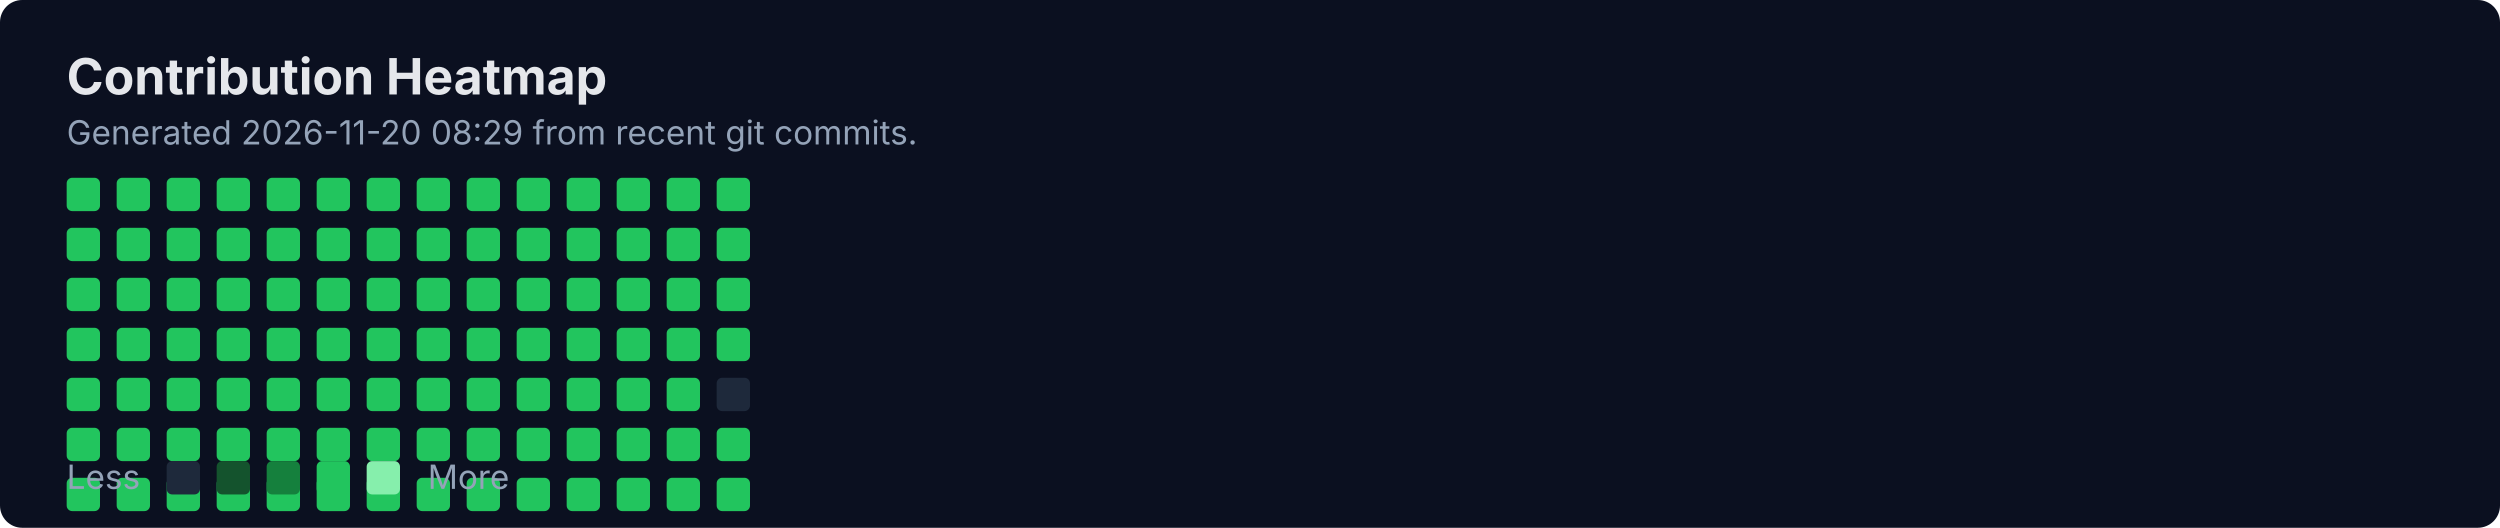
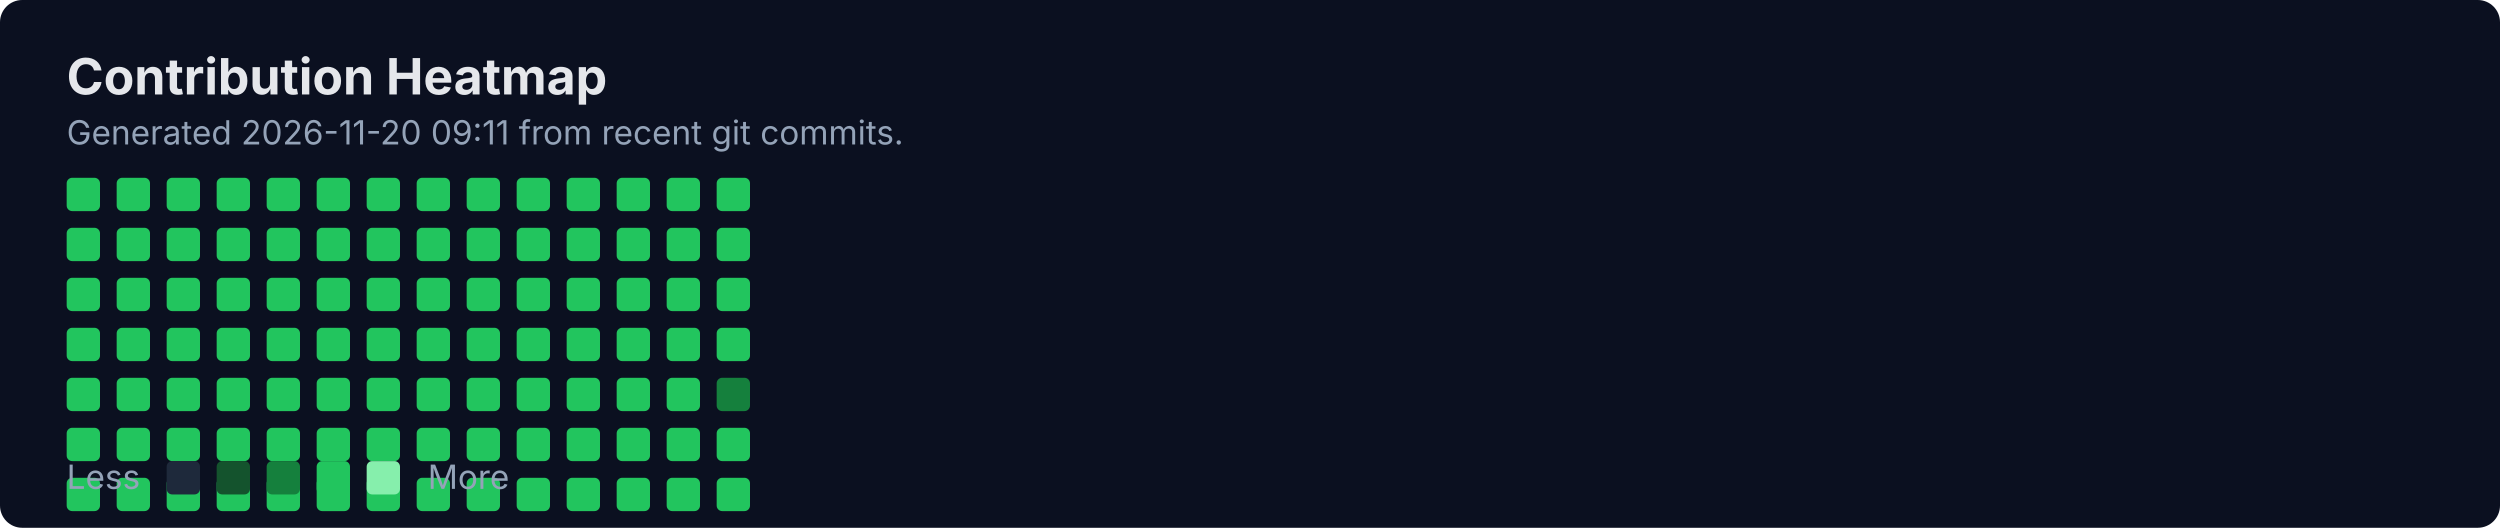
<svg xmlns="http://www.w3.org/2000/svg" width="900" height="190" viewBox="0 0 900 190" fill="none" role="img" aria-labelledby="title">
  <rect width="900" height="190" rx="8" fill="#0B1020" />
  <text x="24" y="34" fill="#E5E7EB" font-family="Inter, Segoe UI, Arial" font-size="18" font-weight="700">Contribution Heatmap</text>
-   <text x="24" y="52" fill="#94A3B8" font-family="Inter, Segoe UI, Arial" font-size="12">Generated 2026-11-20 08:29 from recent git commits.</text>
+   <text x="24" y="52" fill="#94A3B8" font-family="Inter, Segoe UI, Arial" font-size="12">Generated 2026-11-20 09:11 from recent git commits.</text>
  <rect x="24" y="154" width="12" height="12" rx="2" fill="#22C55E" />
  <rect x="24" y="172" width="12" height="12" rx="2" fill="#22C55E" />
  <rect x="24" y="64" width="12" height="12" rx="2" fill="#22C55E" />
  <rect x="24" y="82" width="12" height="12" rx="2" fill="#22C55E" />
  <rect x="24" y="100" width="12" height="12" rx="2" fill="#22C55E" />
  <rect x="24" y="118" width="12" height="12" rx="2" fill="#22C55E" />
  <rect x="24" y="136" width="12" height="12" rx="2" fill="#22C55E" />
  <rect x="42" y="154" width="12" height="12" rx="2" fill="#22C55E" />
  <rect x="42" y="172" width="12" height="12" rx="2" fill="#22C55E" />
  <rect x="42" y="64" width="12" height="12" rx="2" fill="#22C55E" />
  <rect x="42" y="82" width="12" height="12" rx="2" fill="#22C55E" />
  <rect x="42" y="100" width="12" height="12" rx="2" fill="#22C55E" />
  <rect x="42" y="118" width="12" height="12" rx="2" fill="#22C55E" />
  <rect x="42" y="136" width="12" height="12" rx="2" fill="#22C55E" />
  <rect x="60" y="154" width="12" height="12" rx="2" fill="#22C55E" />
  <rect x="60" y="172" width="12" height="12" rx="2" fill="#22C55E" />
  <rect x="60" y="64" width="12" height="12" rx="2" fill="#22C55E" />
  <rect x="60" y="82" width="12" height="12" rx="2" fill="#22C55E" />
  <rect x="60" y="100" width="12" height="12" rx="2" fill="#22C55E" />
  <rect x="60" y="118" width="12" height="12" rx="2" fill="#22C55E" />
  <rect x="60" y="136" width="12" height="12" rx="2" fill="#22C55E" />
  <rect x="78" y="154" width="12" height="12" rx="2" fill="#22C55E" />
  <rect x="78" y="172" width="12" height="12" rx="2" fill="#22C55E" />
  <rect x="78" y="64" width="12" height="12" rx="2" fill="#22C55E" />
  <rect x="78" y="82" width="12" height="12" rx="2" fill="#22C55E" />
  <rect x="78" y="100" width="12" height="12" rx="2" fill="#22C55E" />
  <rect x="78" y="118" width="12" height="12" rx="2" fill="#22C55E" />
  <rect x="78" y="136" width="12" height="12" rx="2" fill="#22C55E" />
  <rect x="96" y="154" width="12" height="12" rx="2" fill="#22C55E" />
  <rect x="96" y="172" width="12" height="12" rx="2" fill="#22C55E" />
  <rect x="96" y="64" width="12" height="12" rx="2" fill="#22C55E" />
  <rect x="96" y="82" width="12" height="12" rx="2" fill="#22C55E" />
  <rect x="96" y="100" width="12" height="12" rx="2" fill="#22C55E" />
  <rect x="96" y="118" width="12" height="12" rx="2" fill="#22C55E" />
  <rect x="96" y="136" width="12" height="12" rx="2" fill="#22C55E" />
  <rect x="114" y="154" width="12" height="12" rx="2" fill="#22C55E" />
  <rect x="114" y="172" width="12" height="12" rx="2" fill="#22C55E" />
  <rect x="114" y="64" width="12" height="12" rx="2" fill="#22C55E" />
  <rect x="114" y="82" width="12" height="12" rx="2" fill="#22C55E" />
  <rect x="114" y="100" width="12" height="12" rx="2" fill="#22C55E" />
  <rect x="114" y="118" width="12" height="12" rx="2" fill="#22C55E" />
  <rect x="114" y="136" width="12" height="12" rx="2" fill="#22C55E" />
  <rect x="132" y="154" width="12" height="12" rx="2" fill="#22C55E" />
  <rect x="132" y="172" width="12" height="12" rx="2" fill="#22C55E" />
  <rect x="132" y="64" width="12" height="12" rx="2" fill="#22C55E" />
  <rect x="132" y="82" width="12" height="12" rx="2" fill="#22C55E" />
  <rect x="132" y="100" width="12" height="12" rx="2" fill="#22C55E" />
  <rect x="132" y="118" width="12" height="12" rx="2" fill="#22C55E" />
  <rect x="132" y="136" width="12" height="12" rx="2" fill="#22C55E" />
  <rect x="150" y="154" width="12" height="12" rx="2" fill="#22C55E" />
  <rect x="150" y="172" width="12" height="12" rx="2" fill="#22C55E" />
  <rect x="150" y="64" width="12" height="12" rx="2" fill="#22C55E" />
  <rect x="150" y="82" width="12" height="12" rx="2" fill="#22C55E" />
  <rect x="150" y="100" width="12" height="12" rx="2" fill="#22C55E" />
  <rect x="150" y="118" width="12" height="12" rx="2" fill="#22C55E" />
  <rect x="150" y="136" width="12" height="12" rx="2" fill="#22C55E" />
  <rect x="168" y="154" width="12" height="12" rx="2" fill="#22C55E" />
  <rect x="168" y="172" width="12" height="12" rx="2" fill="#22C55E" />
  <rect x="168" y="64" width="12" height="12" rx="2" fill="#22C55E" />
  <rect x="168" y="82" width="12" height="12" rx="2" fill="#22C55E" />
  <rect x="168" y="100" width="12" height="12" rx="2" fill="#22C55E" />
  <rect x="168" y="118" width="12" height="12" rx="2" fill="#22C55E" />
  <rect x="168" y="136" width="12" height="12" rx="2" fill="#22C55E" />
  <rect x="186" y="154" width="12" height="12" rx="2" fill="#22C55E" />
  <rect x="186" y="172" width="12" height="12" rx="2" fill="#22C55E" />
  <rect x="186" y="64" width="12" height="12" rx="2" fill="#22C55E" />
  <rect x="186" y="82" width="12" height="12" rx="2" fill="#22C55E" />
  <rect x="186" y="100" width="12" height="12" rx="2" fill="#22C55E" />
  <rect x="186" y="118" width="12" height="12" rx="2" fill="#22C55E" />
  <rect x="186" y="136" width="12" height="12" rx="2" fill="#22C55E" />
  <rect x="204" y="154" width="12" height="12" rx="2" fill="#22C55E" />
  <rect x="204" y="172" width="12" height="12" rx="2" fill="#22C55E" />
  <rect x="204" y="64" width="12" height="12" rx="2" fill="#22C55E" />
  <rect x="204" y="82" width="12" height="12" rx="2" fill="#22C55E" />
  <rect x="204" y="100" width="12" height="12" rx="2" fill="#22C55E" />
  <rect x="204" y="118" width="12" height="12" rx="2" fill="#22C55E" />
  <rect x="204" y="136" width="12" height="12" rx="2" fill="#22C55E" />
  <rect x="222" y="154" width="12" height="12" rx="2" fill="#22C55E" />
  <rect x="222" y="172" width="12" height="12" rx="2" fill="#22C55E" />
  <rect x="222" y="64" width="12" height="12" rx="2" fill="#22C55E" />
  <rect x="222" y="82" width="12" height="12" rx="2" fill="#22C55E" />
  <rect x="222" y="100" width="12" height="12" rx="2" fill="#22C55E" />
  <rect x="222" y="118" width="12" height="12" rx="2" fill="#22C55E" />
  <rect x="222" y="136" width="12" height="12" rx="2" fill="#22C55E" />
  <rect x="240" y="154" width="12" height="12" rx="2" fill="#22C55E" />
  <rect x="240" y="172" width="12" height="12" rx="2" fill="#22C55E" />
  <rect x="240" y="64" width="12" height="12" rx="2" fill="#22C55E" />
  <rect x="240" y="82" width="12" height="12" rx="2" fill="#22C55E" />
  <rect x="240" y="100" width="12" height="12" rx="2" fill="#22C55E" />
  <rect x="240" y="118" width="12" height="12" rx="2" fill="#22C55E" />
  <rect x="240" y="136" width="12" height="12" rx="2" fill="#22C55E" />
  <rect x="258" y="154" width="12" height="12" rx="2" fill="#22C55E" />
  <rect x="258" y="172" width="12" height="12" rx="2" fill="#22C55E" />
  <rect x="258" y="64" width="12" height="12" rx="2" fill="#22C55E" />
  <rect x="258" y="82" width="12" height="12" rx="2" fill="#22C55E" />
  <rect x="258" y="100" width="12" height="12" rx="2" fill="#22C55E" />
  <rect x="258" y="118" width="12" height="12" rx="2" fill="#22C55E" />
-   <rect x="258" y="136" width="12" height="12" rx="2" fill="#1E293B" />
+   <rect x="258" y="136" width="12" height="12" rx="2" fill="#15803D" />
  <text x="24" y="176" fill="#94A3B8" font-family="Inter, Segoe UI, Arial" font-size="12">Less</text>
  <rect x="60" y="166" width="12" height="12" rx="2" fill="#1E293B" />
  <rect x="78" y="166" width="12" height="12" rx="2" fill="#14532D" />
  <rect x="96" y="166" width="12" height="12" rx="2" fill="#15803D" />
  <rect x="114" y="166" width="12" height="12" rx="2" fill="#22C55E" />
  <rect x="132" y="166" width="12" height="12" rx="2" fill="#86EFAC" />
  <text x="154" y="176" fill="#94A3B8" font-family="Inter, Segoe UI, Arial" font-size="12">More</text>
</svg>
